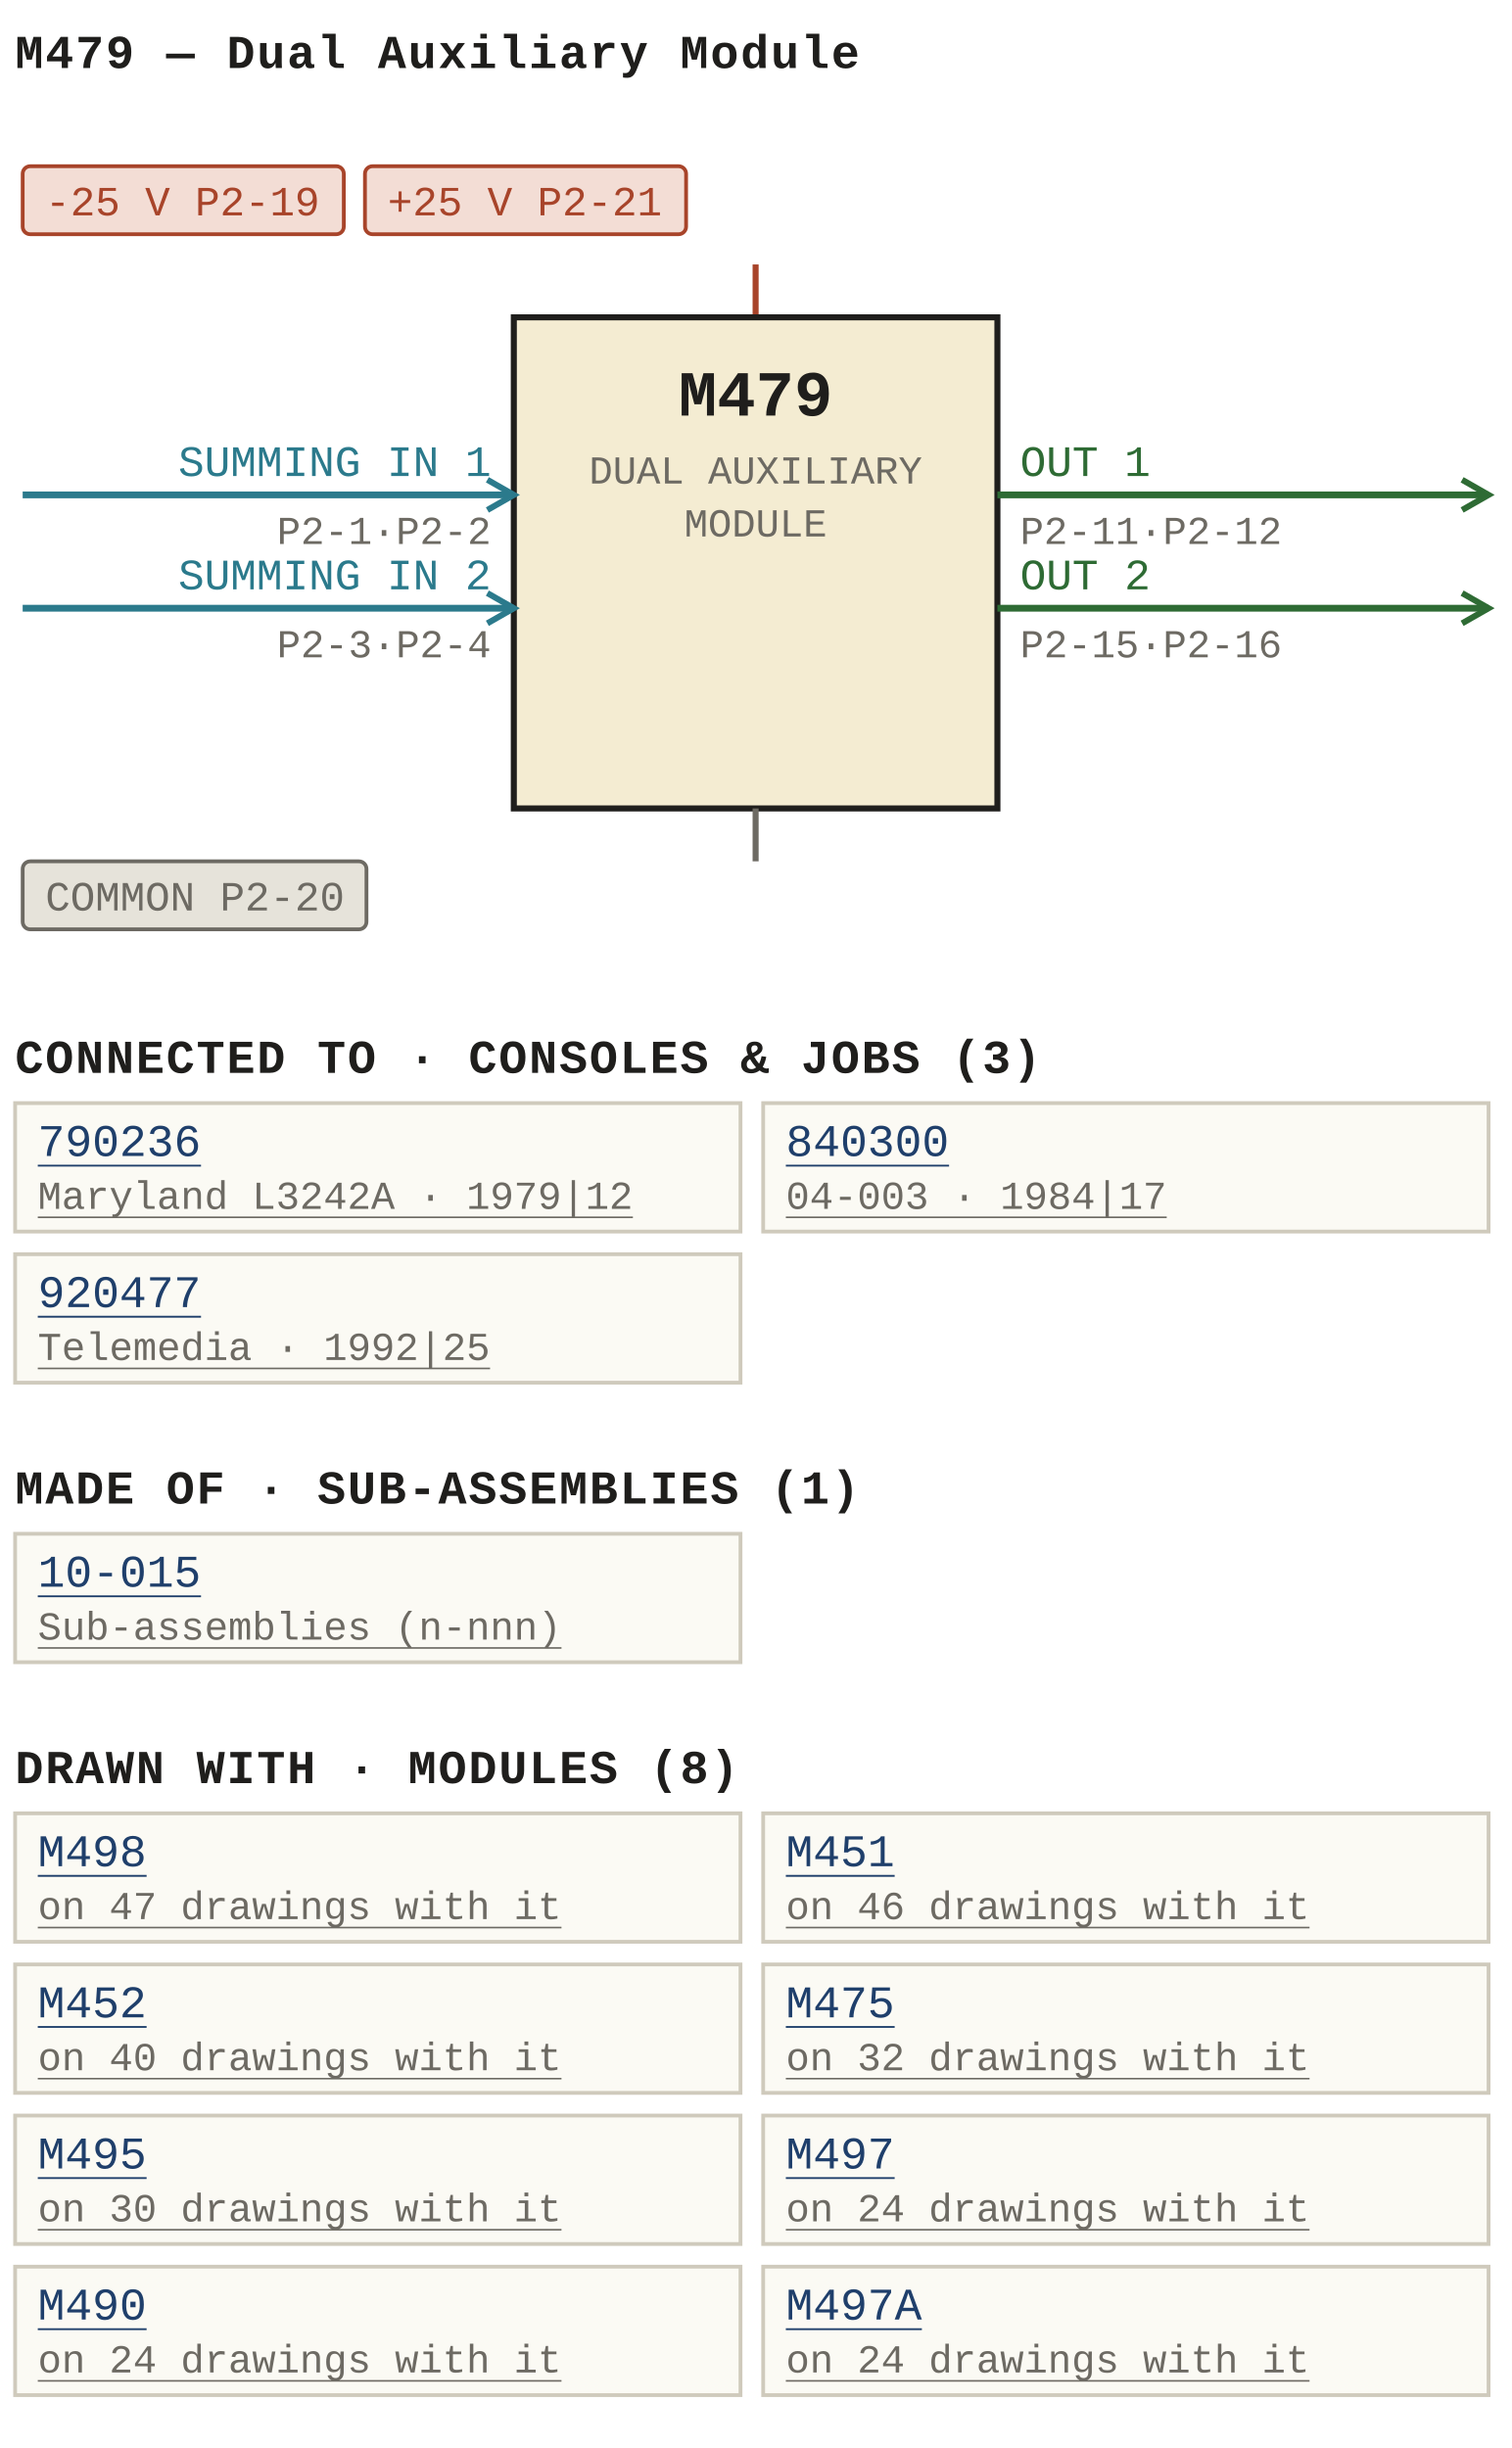
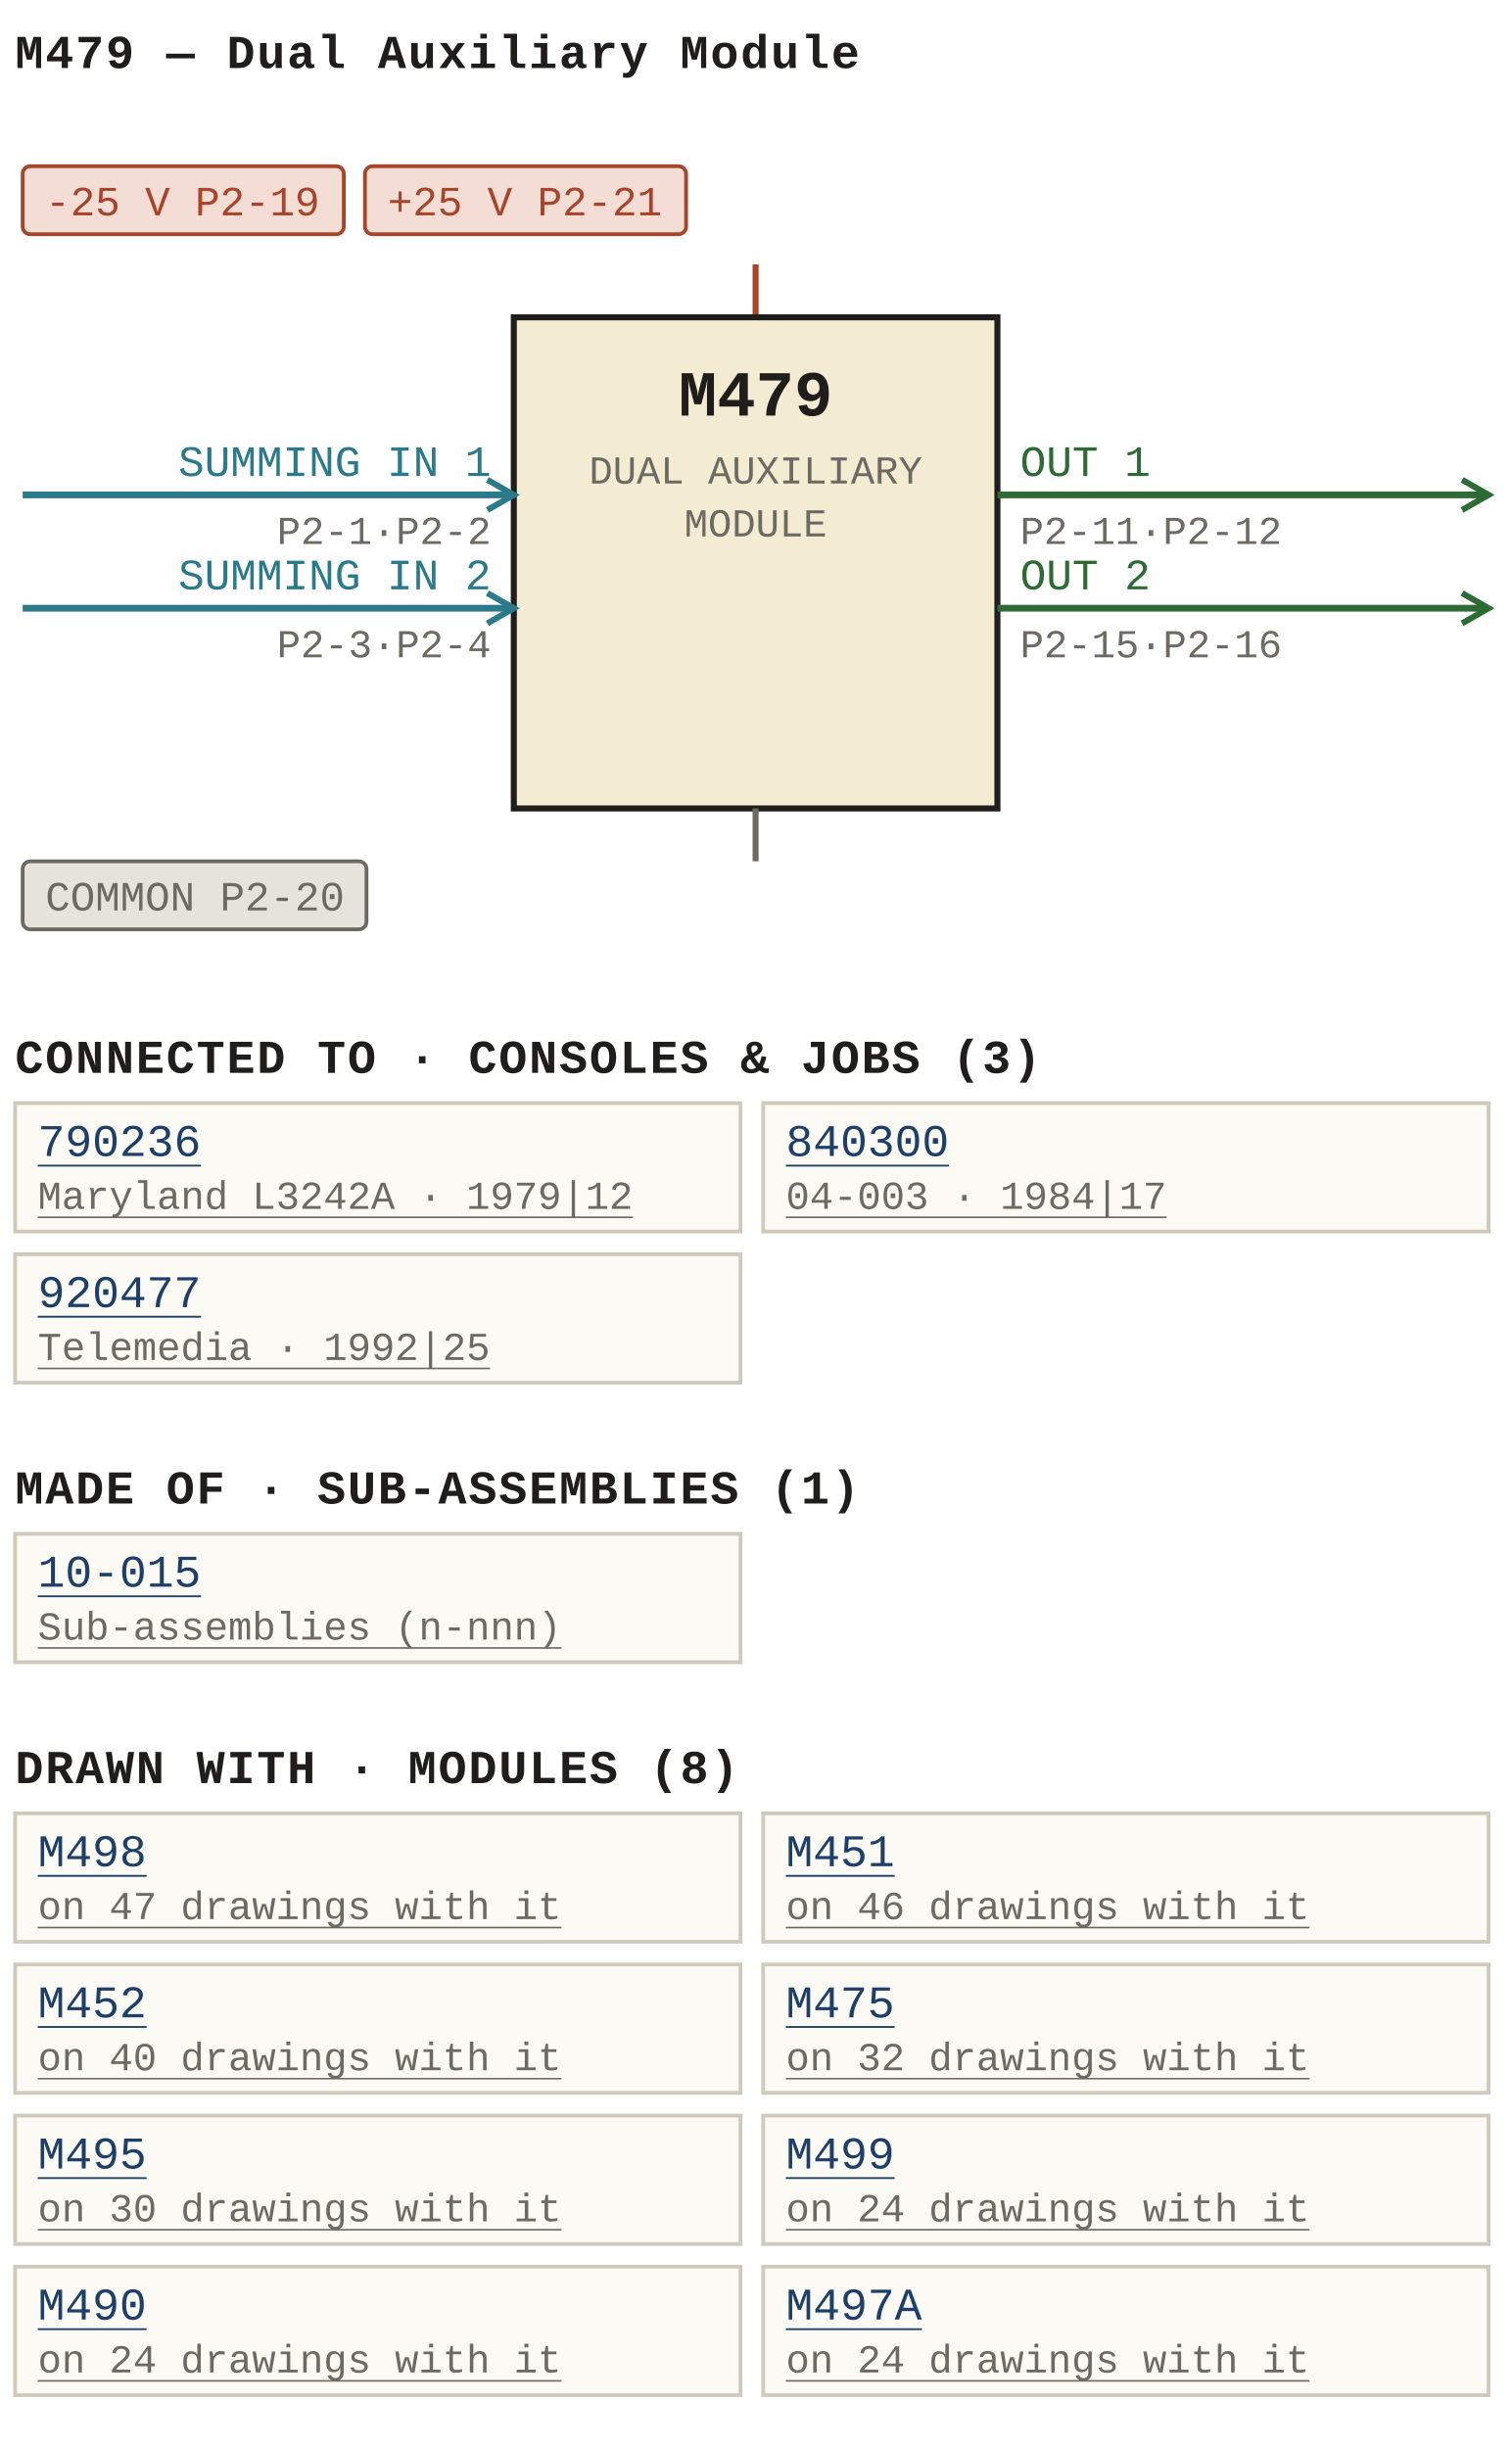
<svg xmlns="http://www.w3.org/2000/svg" class="wp" viewBox="0 0 400 648" width="400" height="648" role="img" aria-label="M479 connections" style="width:100%;max-width:500px;height:auto;background:#fbfaf4">
  <style>.wp text{font-family:"Courier Prime","Courier New",Courier,monospace;fill:#1f1e1c;font-size:12px} .wp .f{fill:#6d6a63;font-size:10.5px} .wp .h{font-size:12.5px;font-weight:700;letter-spacing:.04em} .wp .b{font-size:17px;font-weight:700} .wp a text{fill:#1f3f6b;text-decoration:underline} .wp a:hover rect{fill:#efe9d2}</style>
  <text x="4" y="18" class="h">M479 — Dual Auxiliary Module</text>
  <rect x="6" y="44" width="85" height="18" rx="2" fill="#f3ddd5" stroke="#a8442a" />
  <text x="12" y="57" style="font-size:11px;fill:#a8442a">-25 V P2-19</text>
  <rect x="96.6" y="44" width="85" height="18" rx="2" fill="#f3ddd5" stroke="#a8442a" />
  <text x="102.6" y="57" style="font-size:11px;fill:#a8442a">+25 V P2-21</text>
  <line x1="200.0" y1="70" x2="200.0" y2="84" stroke="#a8442a" stroke-width="1.6" />
  <rect x="136" y="84" width="128" height="130" fill="#f4ecd2" stroke="#1f1e1c" stroke-width="1.6" />
  <text x="200.0" y="110" class="b" text-anchor="middle">M479</text>
  <text x="200.0" y="128" class="f" text-anchor="middle">DUAL AUXILIARY</text>
  <text x="200.0" y="142" class="f" text-anchor="middle">MODULE</text>
  <line x1="6" y1="131" x2="136" y2="131" stroke="#2b7a8c" stroke-width="1.8" />
  <path d="M129,127 L136,131 L129,135" fill="none" stroke="#2b7a8c" stroke-width="1.6" />
  <text x="130" y="126" text-anchor="end" style="font-size:11.5px;fill:#2b7a8c">SUMMING IN 1</text>
  <text x="130" y="144" text-anchor="end" class="f">P2-1·P2-2</text>
  <line x1="6" y1="161" x2="136" y2="161" stroke="#2b7a8c" stroke-width="1.8" />
  <path d="M129,157 L136,161 L129,165" fill="none" stroke="#2b7a8c" stroke-width="1.6" />
  <text x="130" y="156" text-anchor="end" style="font-size:11.5px;fill:#2b7a8c">SUMMING IN 2</text>
  <text x="130" y="174" text-anchor="end" class="f">P2-3·P2-4</text>
  <line x1="264" y1="131" x2="394" y2="131" stroke="#2e6b34" stroke-width="1.8" />
  <path d="M387,127 L394,131 L387,135" fill="none" stroke="#2e6b34" stroke-width="1.6" />
  <text x="270" y="126" text-anchor="start" style="font-size:11.5px;fill:#2e6b34">OUT 1</text>
  <text x="270" y="144" text-anchor="start" class="f">P2-11·P2-12</text>
  <line x1="264" y1="161" x2="394" y2="161" stroke="#2e6b34" stroke-width="1.8" />
  <path d="M387,157 L394,161 L387,165" fill="none" stroke="#2e6b34" stroke-width="1.6" />
  <text x="270" y="156" text-anchor="start" style="font-size:11.5px;fill:#2e6b34">OUT 2</text>
  <text x="270" y="174" text-anchor="start" class="f">P2-15·P2-16</text>
  <line x1="200.0" y1="214" x2="200.0" y2="228" stroke="#6d6a63" stroke-width="1.6" />
  <rect x="6" y="228" width="91" height="18" rx="2" fill="#e6e3da" stroke="#6d6a63" />
  <text x="12" y="241" style="font-size:11px;fill:#6d6a63">COMMON P2-20</text>
  <text x="4" y="284" class="h">CONNECTED TO · CONSOLES &amp; JOBS (3)</text>
  <a href="../../PAGES/Job-790236.html">
    <rect x="4" y="292" width="192" height="34" fill="#fbfaf4" stroke="#cfcabc" />
    <text x="10" y="306">790236</text>
    <text x="10" y="320" class="f">Maryland L3242A · 1979|12</text>
  </a>
  <a href="../../PAGES/Job-840300.html">
    <rect x="202" y="292" width="192" height="34" fill="#fbfaf4" stroke="#cfcabc" />
    <text x="208" y="306">840300</text>
    <text x="208" y="320" class="f">04-003 · 1984|17</text>
  </a>
  <a href="../../PAGES/Job-920477.html">
    <rect x="4" y="332" width="192" height="34" fill="#fbfaf4" stroke="#cfcabc" />
    <text x="10" y="346">920477</text>
    <text x="10" y="360" class="f">Telemedia · 1992|25</text>
  </a>
  <text x="4" y="398" class="h">MADE OF · SUB-ASSEMBLIES (1)</text>
  <a href="../../PAGES/Register-Sub-assemblies-n-nnn.html#10-015">
    <rect x="4" y="406" width="192" height="34" fill="#fbfaf4" stroke="#cfcabc" />
    <text x="10" y="420">10-015</text>
    <text x="10" y="434" class="f">Sub-assemblies (n-nnn)</text>
  </a>
  <text x="4" y="472" class="h">DRAWN WITH · MODULES (8)</text>
  <a href="../../PAGES/M498.html">
    <rect x="4" y="480" width="192" height="34" fill="#fbfaf4" stroke="#cfcabc" />
    <text x="10" y="494">M498</text>
    <text x="10" y="508" class="f">on 47 drawings with it</text>
  </a>
  <a href="../../PAGES/M451.html">
    <rect x="202" y="480" width="192" height="34" fill="#fbfaf4" stroke="#cfcabc" />
    <text x="208" y="494">M451</text>
    <text x="208" y="508" class="f">on 46 drawings with it</text>
  </a>
  <a href="../../PAGES/M452.html">
    <rect x="4" y="520" width="192" height="34" fill="#fbfaf4" stroke="#cfcabc" />
    <text x="10" y="534">M452</text>
    <text x="10" y="548" class="f">on 40 drawings with it</text>
  </a>
  <a href="../../PAGES/M475.html">
    <rect x="202" y="520" width="192" height="34" fill="#fbfaf4" stroke="#cfcabc" />
    <text x="208" y="534">M475</text>
    <text x="208" y="548" class="f">on 32 drawings with it</text>
  </a>
  <a href="../../PAGES/M495.html">
    <rect x="4" y="560" width="192" height="34" fill="#fbfaf4" stroke="#cfcabc" />
    <text x="10" y="574">M495</text>
    <text x="10" y="588" class="f">on 30 drawings with it</text>
  </a>
-   <a href="../../PAGES/M497.html">
+   <a href="../../PAGES/M499.html">
    <rect x="202" y="560" width="192" height="34" fill="#fbfaf4" stroke="#cfcabc" />
-     <text x="208" y="574">M497</text>
+     <text x="208" y="574">M499</text>
    <text x="208" y="588" class="f">on 24 drawings with it</text>
  </a>
  <a href="../../PAGES/M490.html">
    <rect x="4" y="600" width="192" height="34" fill="#fbfaf4" stroke="#cfcabc" />
    <text x="10" y="614">M490</text>
    <text x="10" y="628" class="f">on 24 drawings with it</text>
  </a>
  <a href="../../PAGES/M497A.html">
    <rect x="202" y="600" width="192" height="34" fill="#fbfaf4" stroke="#cfcabc" />
    <text x="208" y="614">M497A</text>
    <text x="208" y="628" class="f">on 24 drawings with it</text>
  </a>
</svg>
